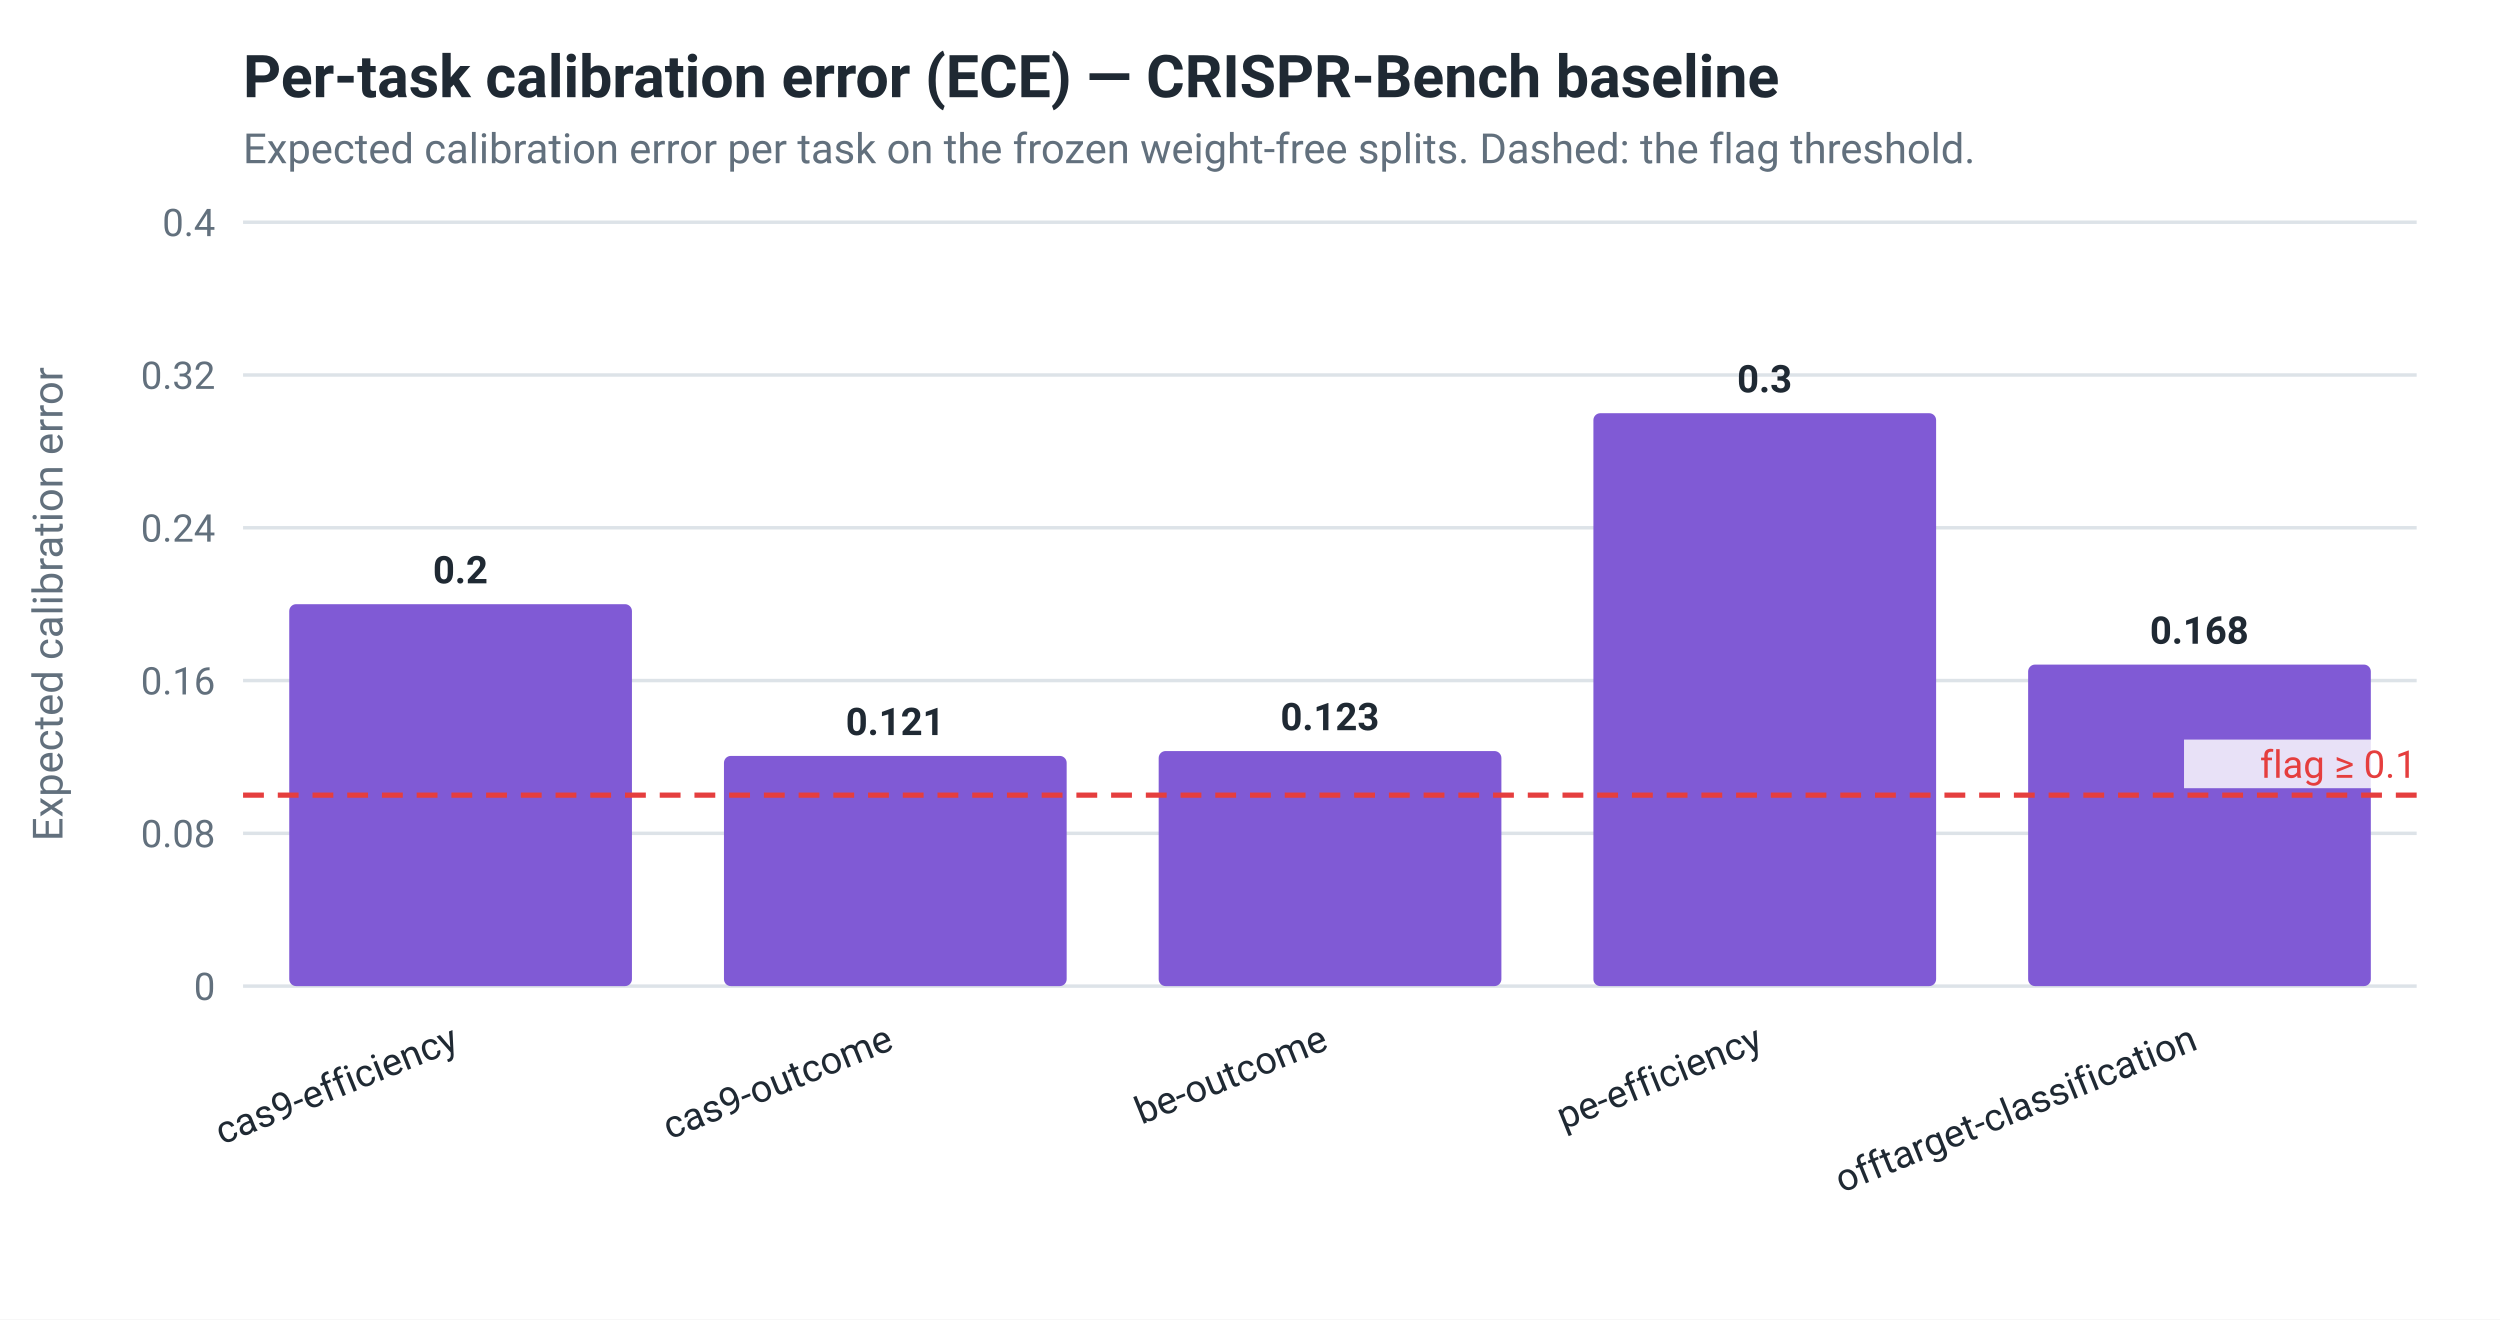
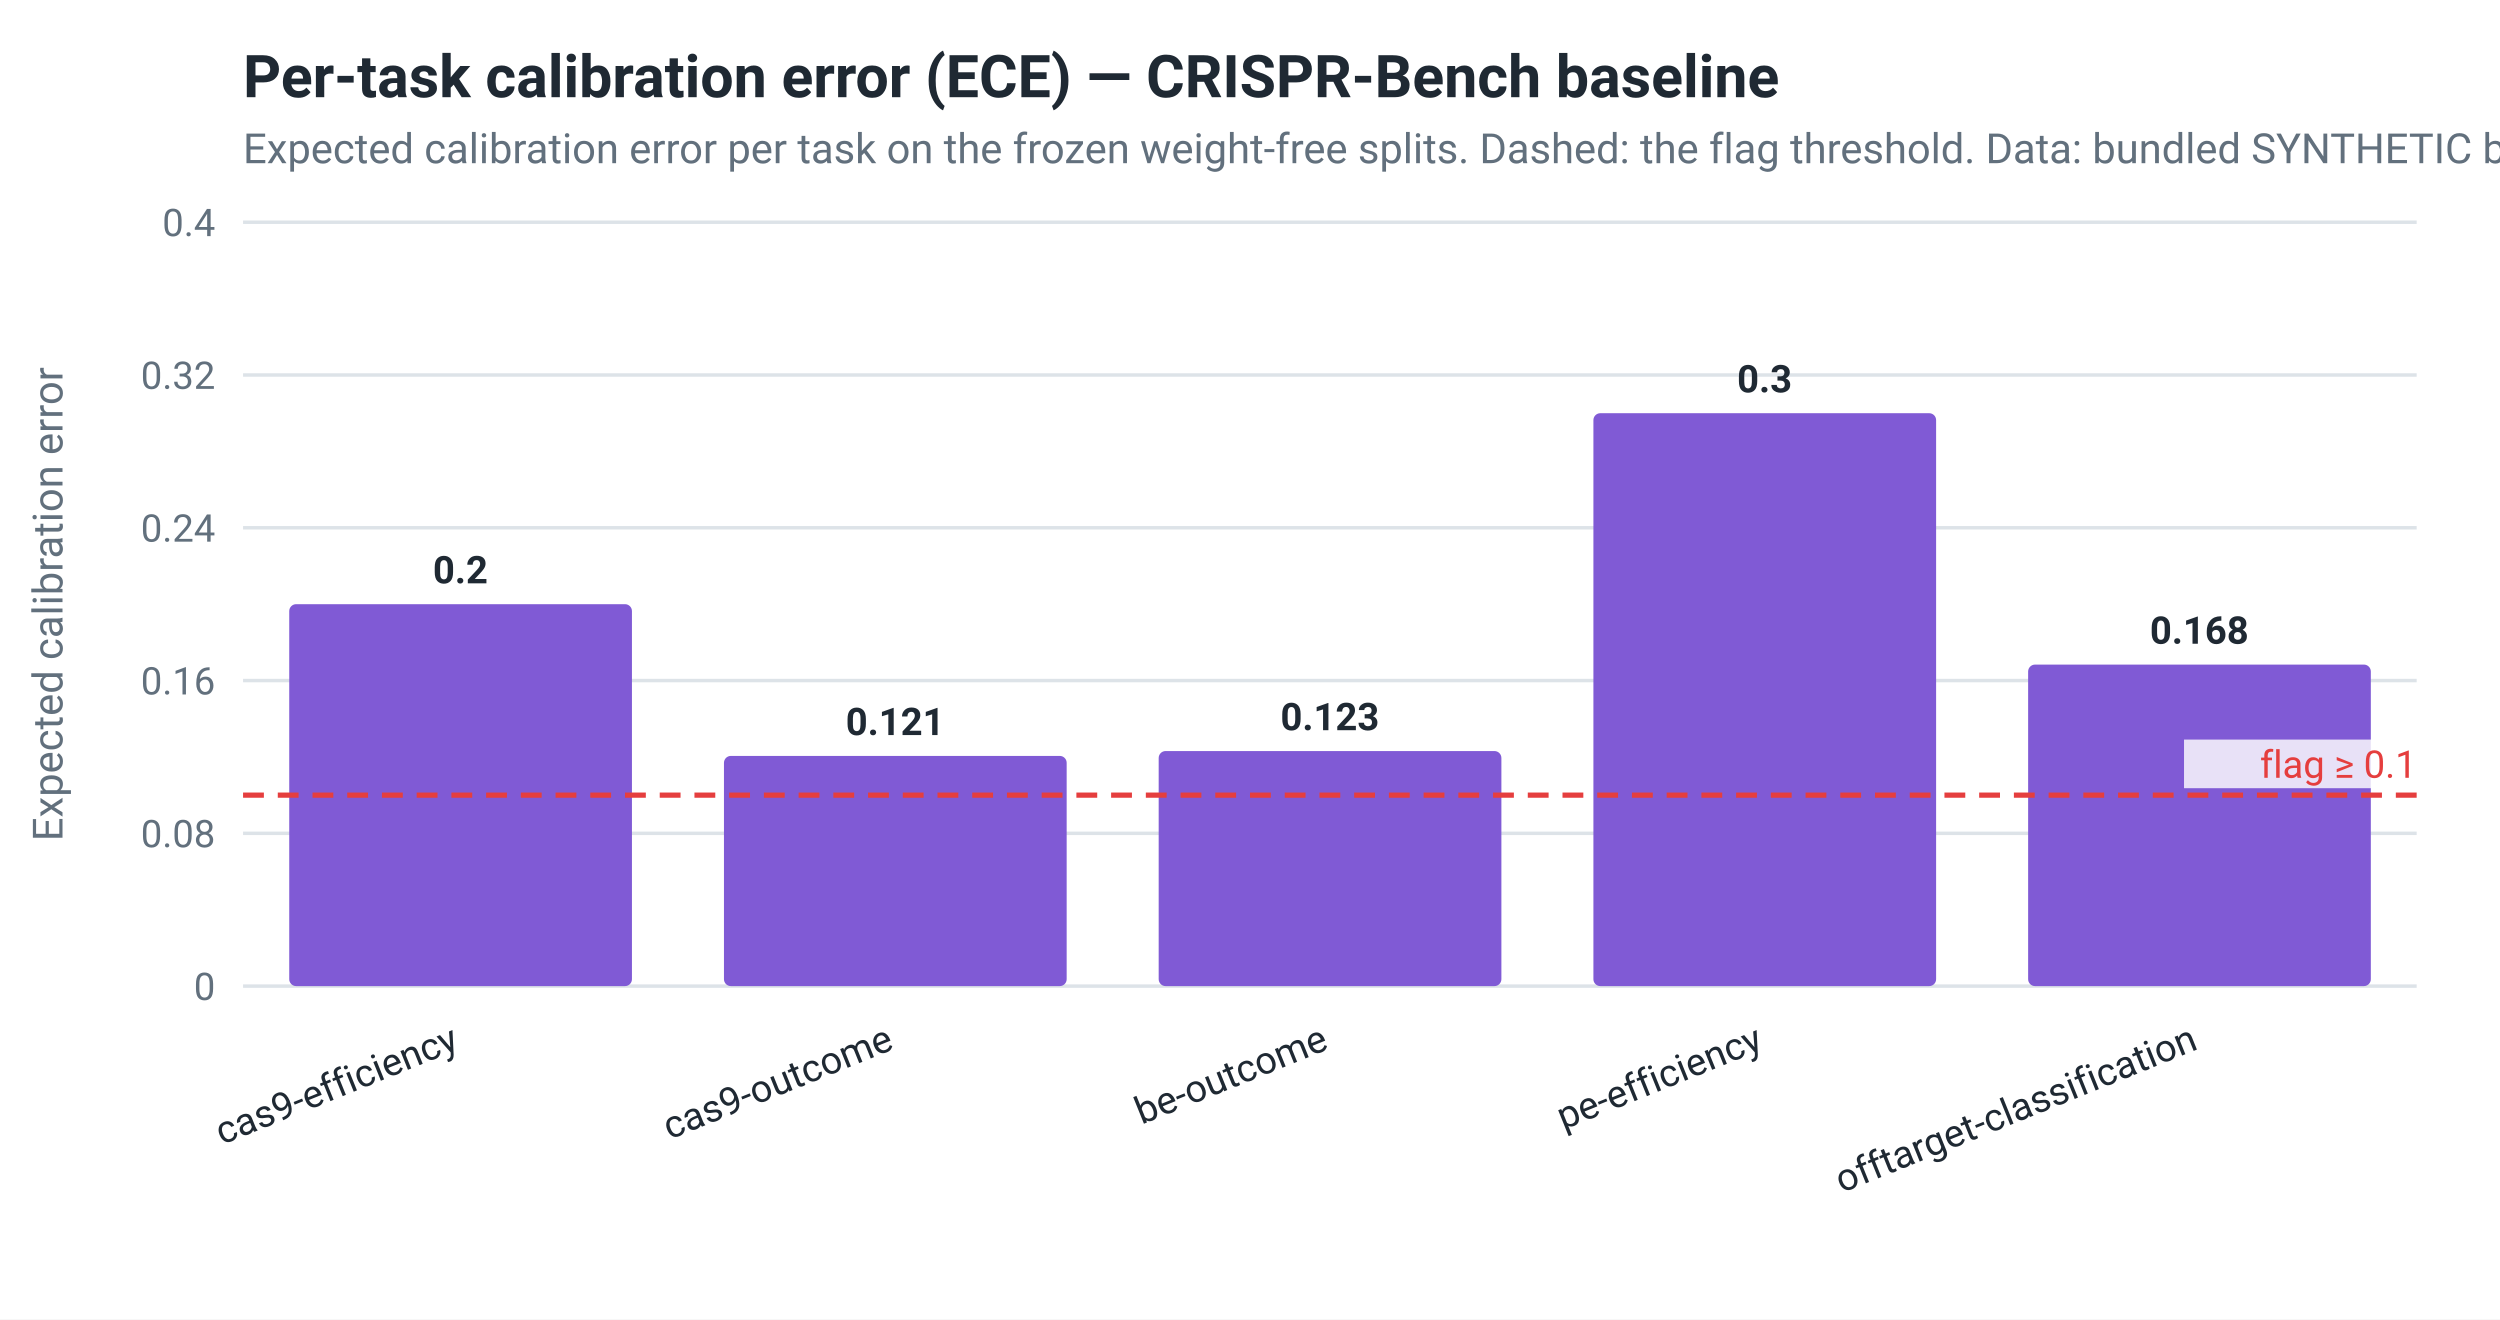
<svg xmlns="http://www.w3.org/2000/svg" width="720" height="380" viewBox="0 0 720 380" font-family="-apple-system,Segoe UI,Roboto,sans-serif">
  <rect width="720" height="380" fill="#ffffff" />
  <text x="70" y="28" fill="#1f2933" font-size="17" font-weight="700">Per-task calibration error (ECE) — CRISPR-Bench baseline</text>
-   <text x="70" y="47" fill="#62707d" font-size="12">Expected calibration error per task on the frozen weight-free splits. Dashed: the flag threshold.</text>
+   <text x="70" y="47" fill="#62707d" font-size="12">Expected calibration error per task on the frozen weight-free splits. Dashed: the flag threshold. Data: bundled SYNTHETIC benchmark fixtures (single-digit n) — this shows the measurement machinery, not a model's performance.</text>
  <line x1="70" y1="284.0" x2="696" y2="284.0" stroke="#dde3e8" stroke-width="1" />
  <text x="62" y="288.0" fill="#62707d" font-size="11" text-anchor="end">0</text>
  <line x1="70" y1="240.0" x2="696" y2="240.0" stroke="#dde3e8" stroke-width="1" />
  <text x="62" y="244.0" fill="#62707d" font-size="11" text-anchor="end">0.08</text>
  <line x1="70" y1="196.0" x2="696" y2="196.0" stroke="#dde3e8" stroke-width="1" />
  <text x="62" y="200.0" fill="#62707d" font-size="11" text-anchor="end">0.16</text>
  <line x1="70" y1="152.0" x2="696" y2="152.0" stroke="#dde3e8" stroke-width="1" />
  <text x="62" y="156.0" fill="#62707d" font-size="11" text-anchor="end">0.24</text>
  <line x1="70" y1="108.0" x2="696" y2="108.0" stroke="#dde3e8" stroke-width="1" />
  <text x="62" y="112.0" fill="#62707d" font-size="11" text-anchor="end">0.32</text>
  <line x1="70" y1="64.0" x2="696" y2="64.0" stroke="#dde3e8" stroke-width="1" />
  <text x="62" y="68.0" fill="#62707d" font-size="11" text-anchor="end">0.4</text>
  <text x="18" y="174.0" fill="#62707d" font-size="12" text-anchor="middle" transform="rotate(-90 18 174.0)">Expected calibration error</text>
  <rect x="83.3" y="174.0" width="98.7" height="110.0" fill="#805ad5" rx="2" />
  <text x="132.6" y="168.0" fill="#1f2933" font-size="11" font-weight="600" text-anchor="middle">0.2</text>
  <text x="132.6" y="302.0" fill="#1f2933" font-size="11" text-anchor="end" transform="rotate(-22 132.6 302.0)">cas9-efficiency</text>
  <rect x="208.5" y="217.7" width="98.7" height="66.3" fill="#805ad5" rx="2" />
  <text x="257.8" y="211.7" fill="#1f2933" font-size="11" font-weight="600" text-anchor="middle">0.121</text>
  <text x="257.8" y="302.0" fill="#1f2933" font-size="11" text-anchor="end" transform="rotate(-22 257.8 302.0)">cas9-outcome</text>
  <rect x="333.7" y="216.3" width="98.7" height="67.7" fill="#805ad5" rx="2" />
  <text x="383.0" y="210.3" fill="#1f2933" font-size="11" font-weight="600" text-anchor="middle">0.123</text>
  <text x="383.0" y="302.0" fill="#1f2933" font-size="11" text-anchor="end" transform="rotate(-22 383.0 302.0)">be-outcome</text>
  <rect x="458.9" y="119.0" width="98.7" height="165.0" fill="#805ad5" rx="2" />
  <text x="508.2" y="113.0" fill="#1f2933" font-size="11" font-weight="600" text-anchor="middle">0.3</text>
  <text x="508.2" y="302.0" fill="#1f2933" font-size="11" text-anchor="end" transform="rotate(-22 508.2 302.0)">pe-efficiency</text>
  <rect x="584.1" y="191.4" width="98.7" height="92.6" fill="#805ad5" rx="2" />
  <text x="633.4" y="185.4" fill="#1f2933" font-size="11" font-weight="600" text-anchor="middle">0.168</text>
  <text x="633.4" y="302.0" fill="#1f2933" font-size="11" text-anchor="end" transform="rotate(-22 633.4 302.0)">offtarget-classification</text>
  <line x1="70" y1="229.0" x2="696" y2="229.0" stroke="#e53e3e" stroke-width="1.5" stroke-dasharray="6 4" />
  <rect x="629.0" y="213.0" width="70.0" height="14" fill="#ffffff" opacity="0.82" />
  <text x="696.0" y="224.0" fill="#e53e3e" font-size="11" text-anchor="end">flag ≥ 0.1</text>
</svg>
